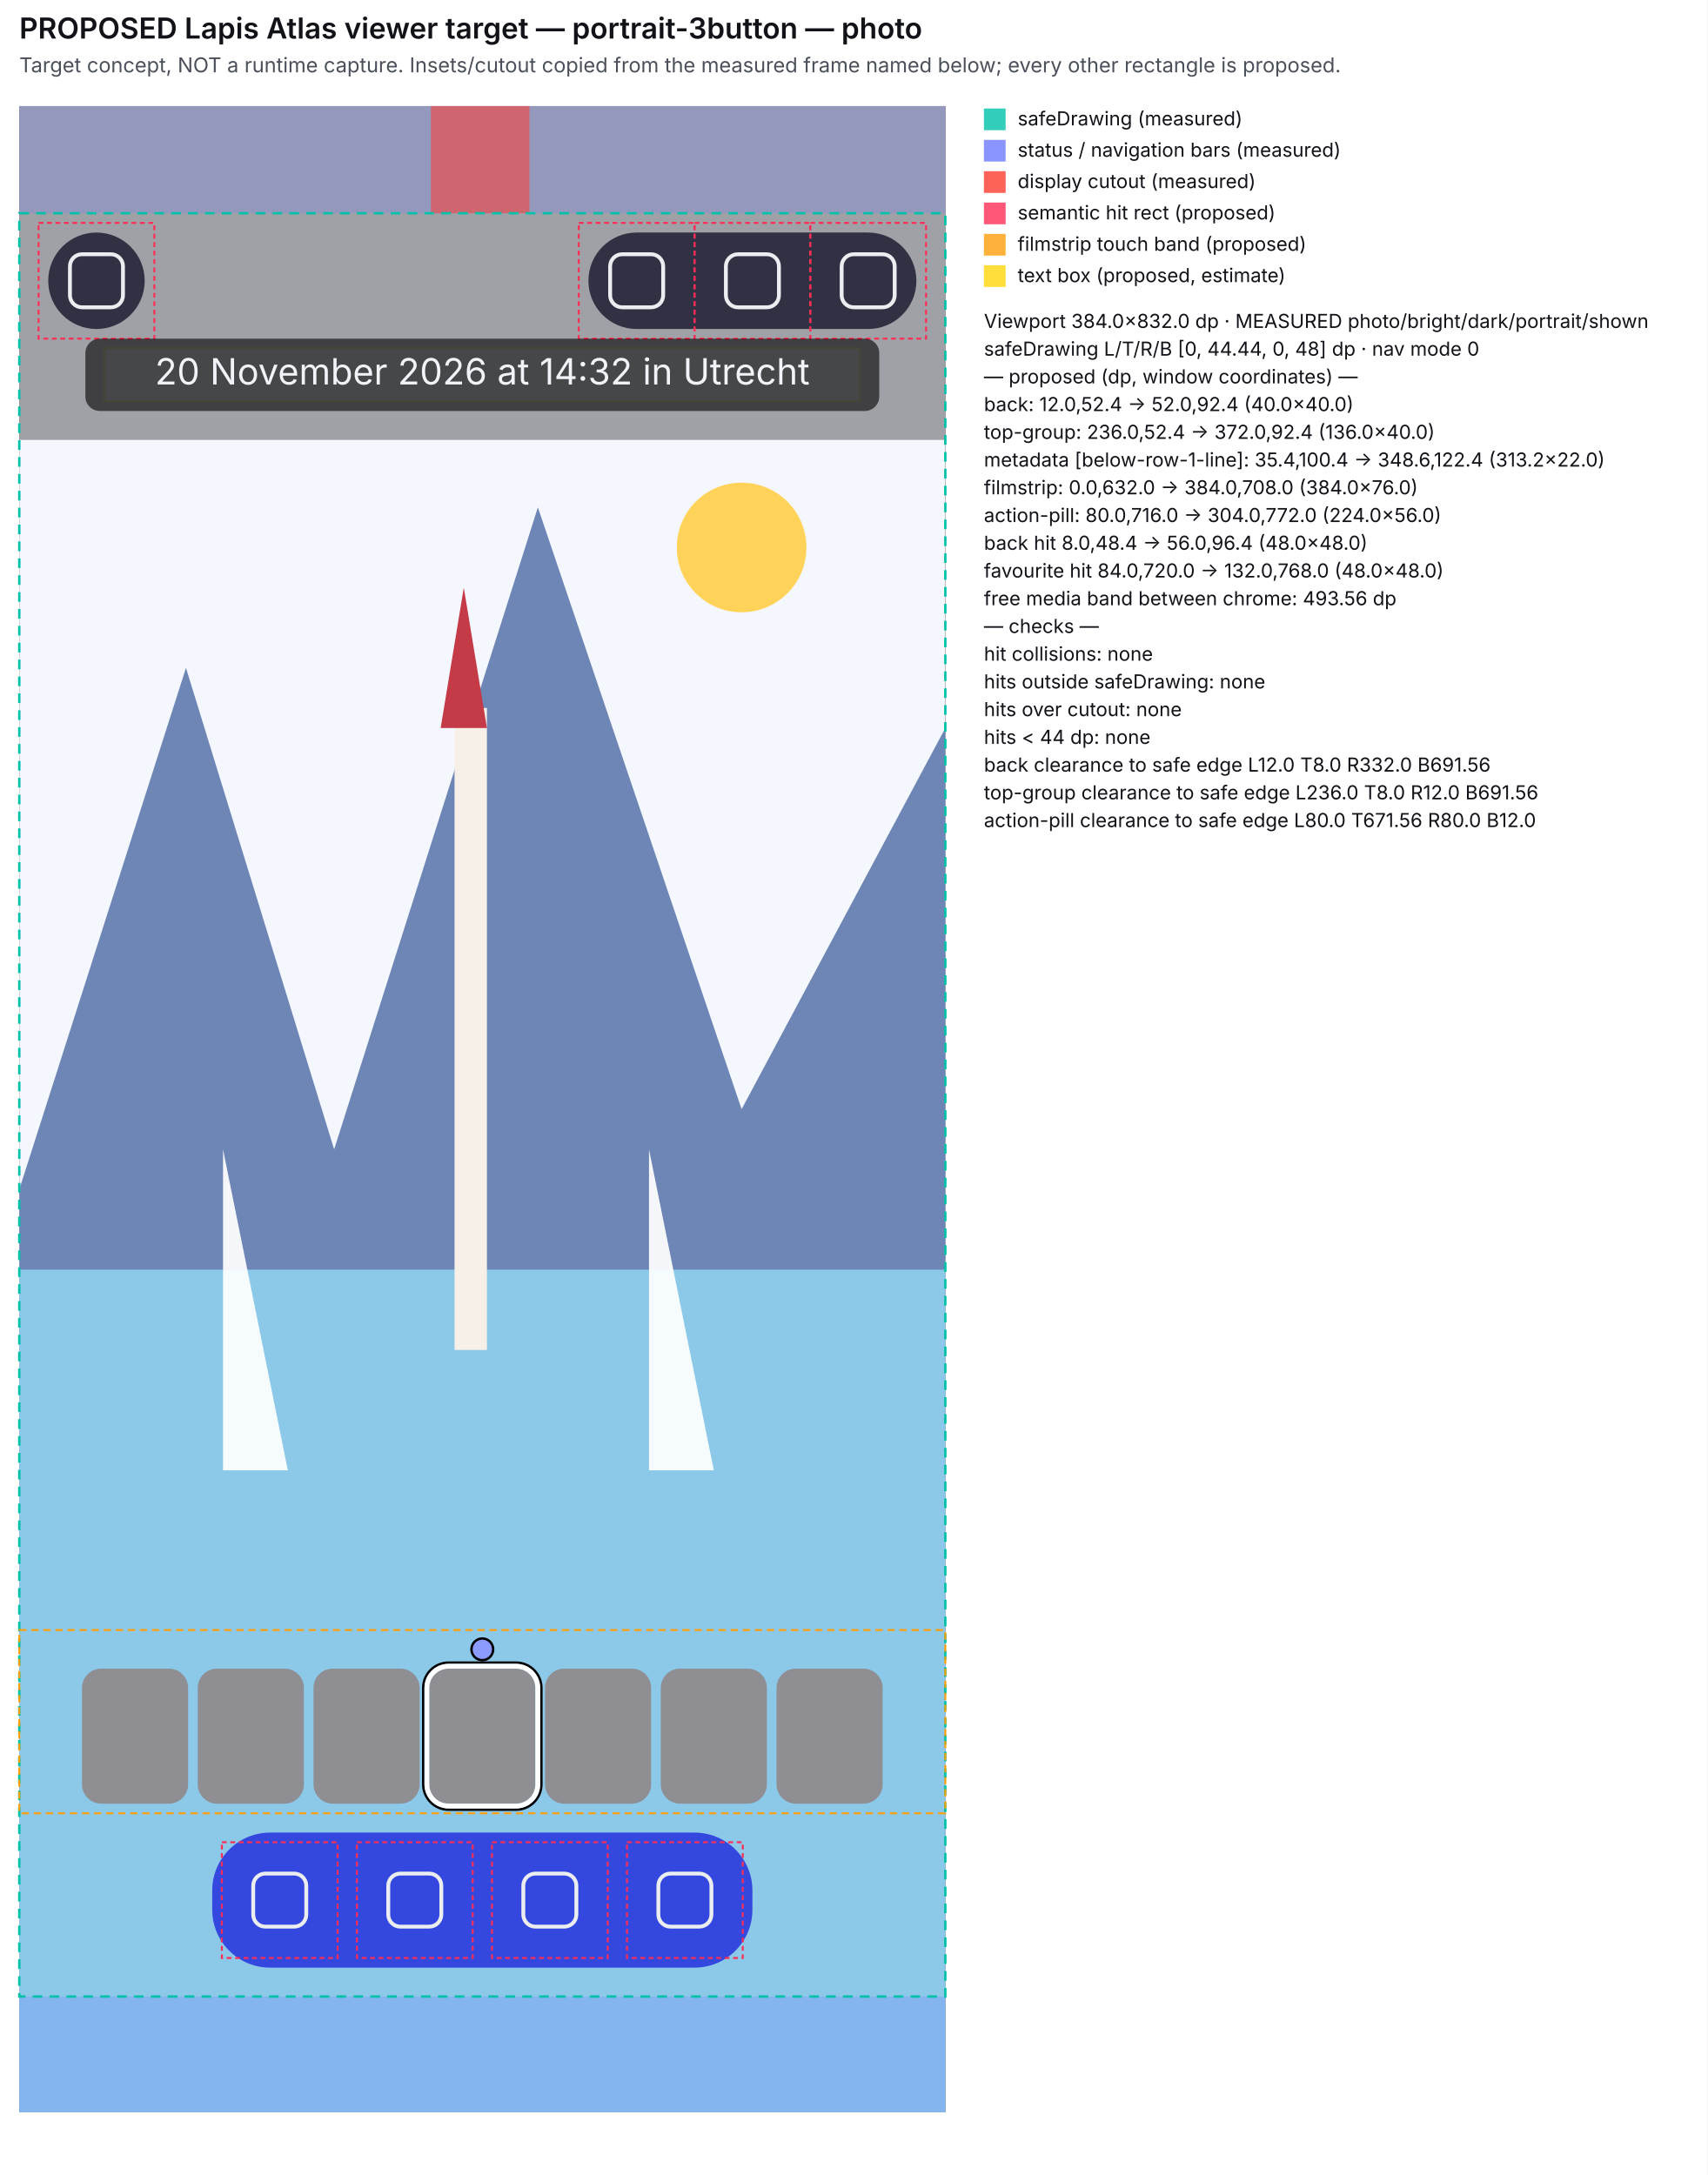
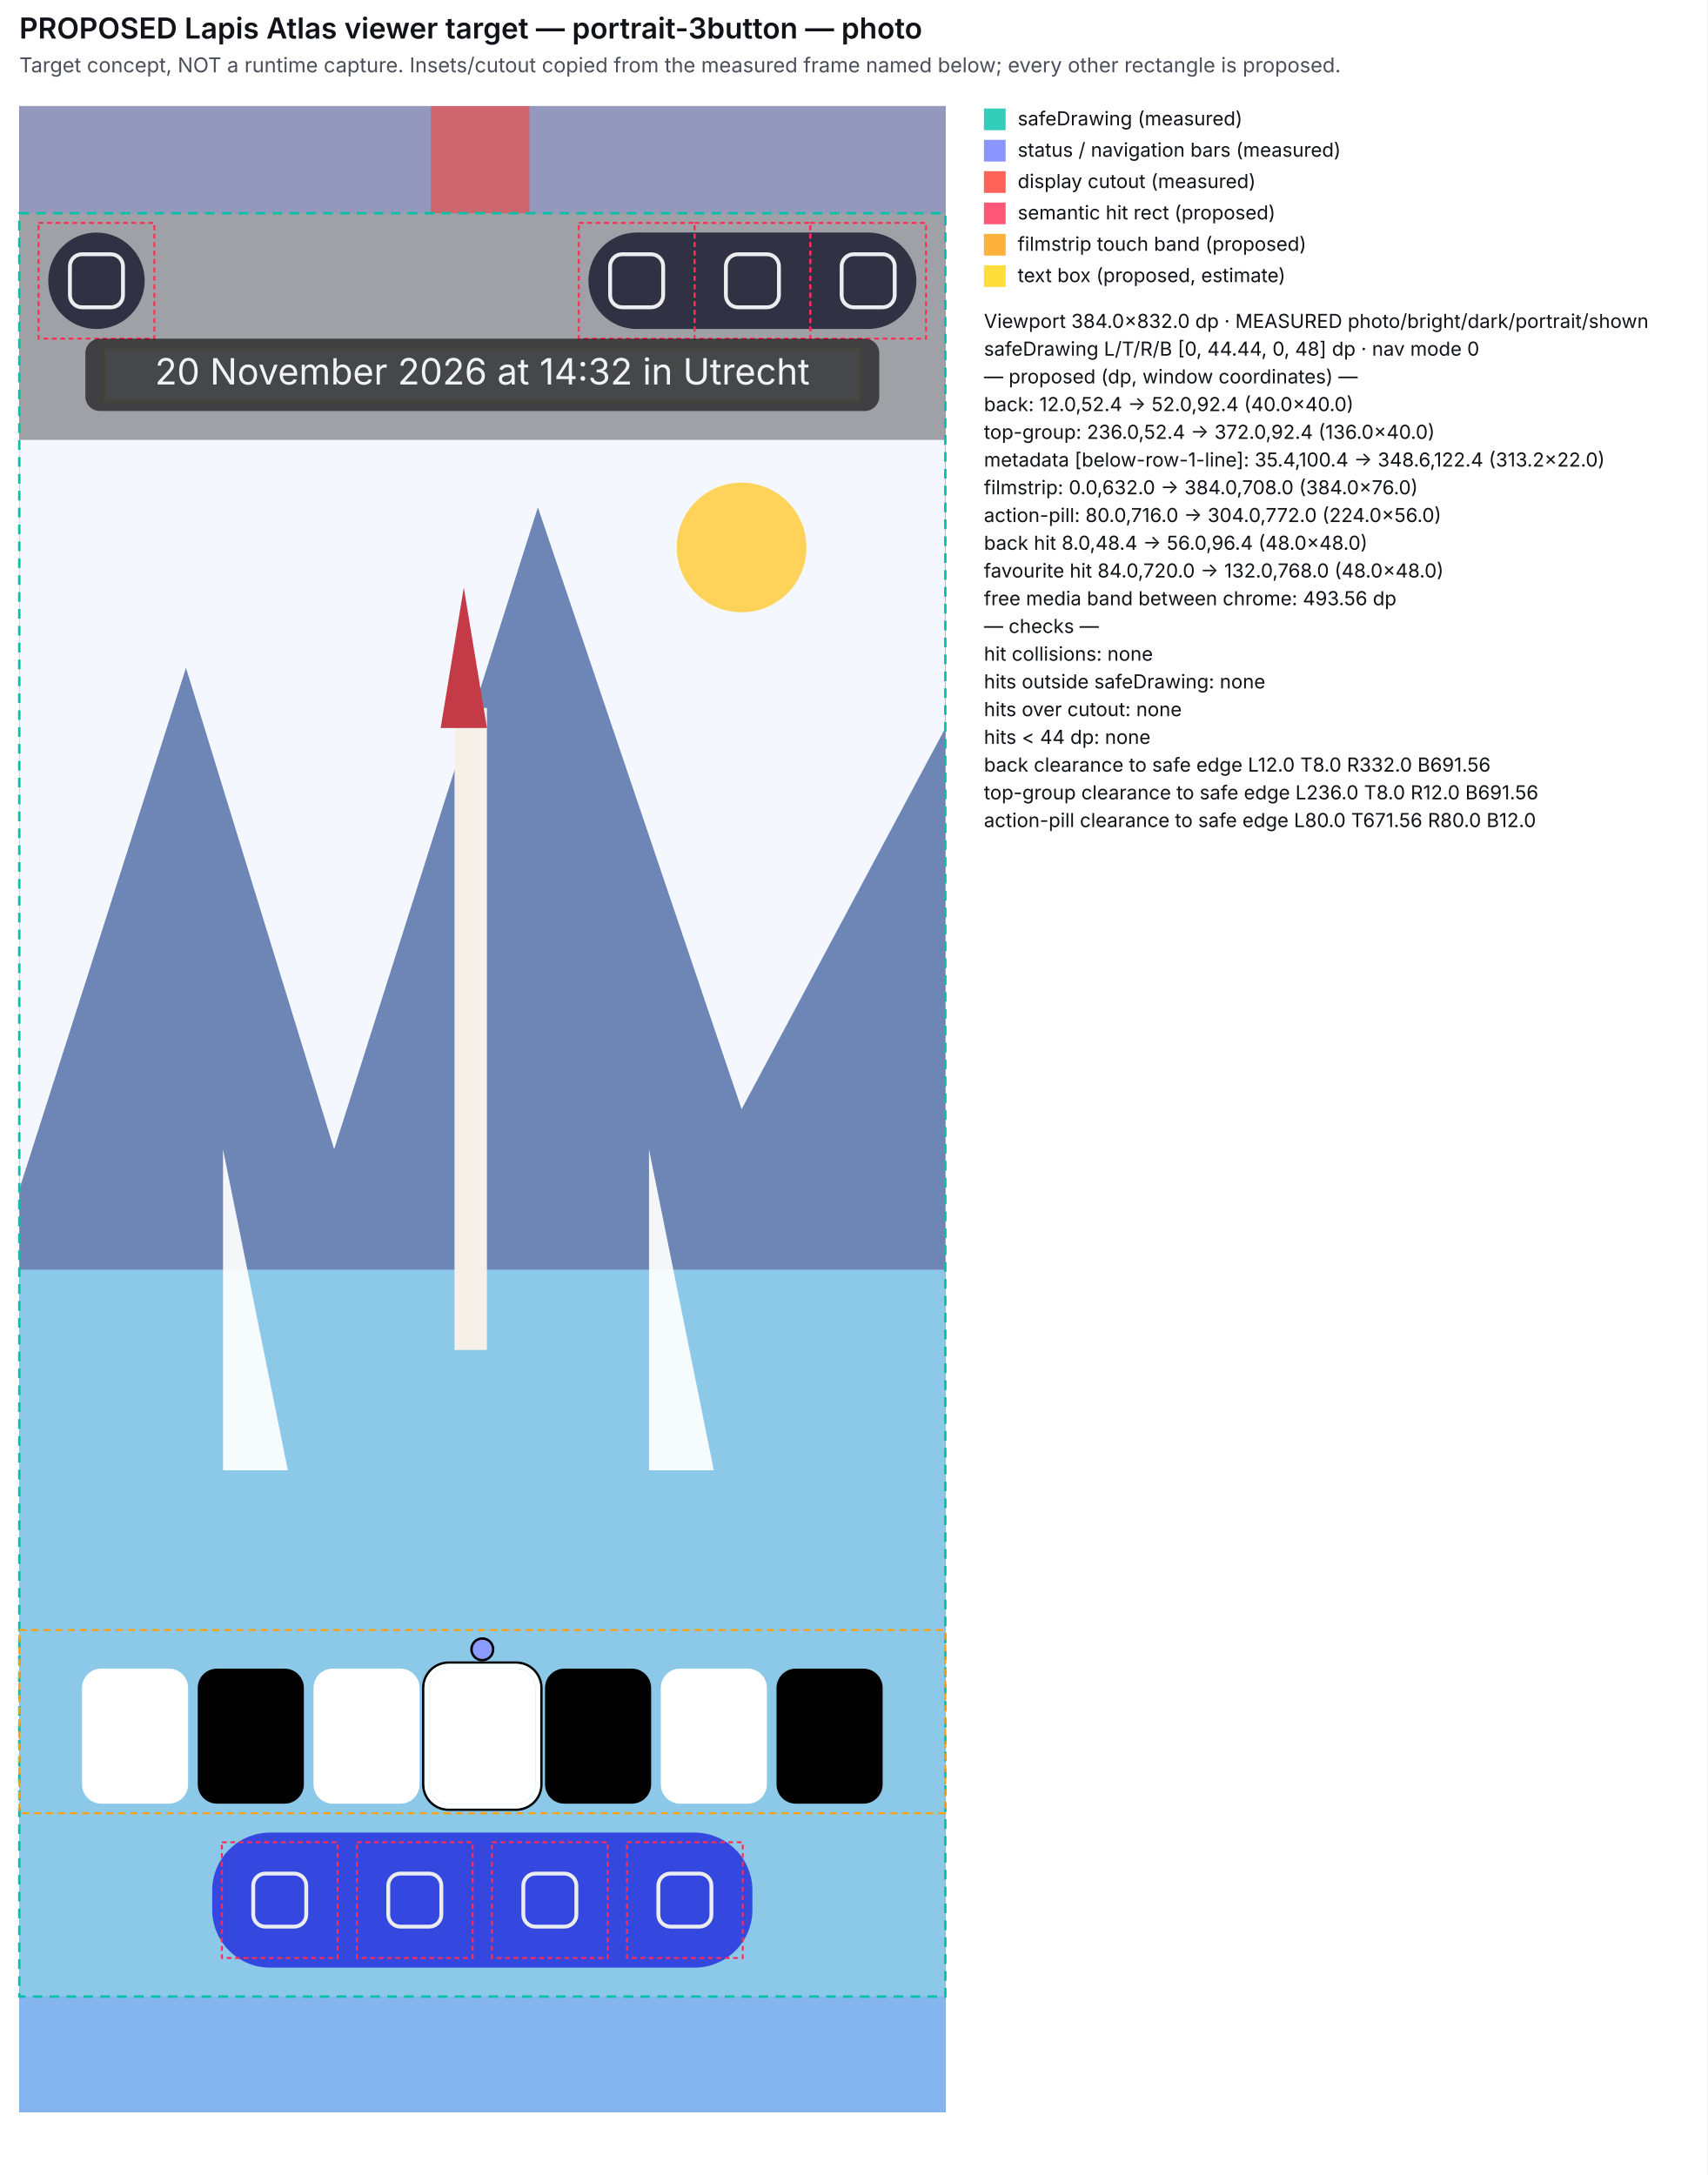
<svg xmlns="http://www.w3.org/2000/svg" viewBox="0 0 708.0 902.0" font-family="Inter, Arial, sans-serif" font-size="8">
  <rect width="708.0" height="902.0" fill="#FFFFFF" />
  <text x="8" y="16" font-size="12" font-weight="600" fill="#111318">PROPOSED Lapis Atlas viewer target — portrait-3button — photo</text>
  <text x="8" y="30" font-size="8.5" fill="#4A4F59">Target concept, NOT a runtime capture. Insets/cutout copied from the measured frame named below; every other rectangle is proposed.</text>
  <g transform="translate(8,44)">
    <rect width="384.0" height="832.0" fill="#000000" />
    <rect width="384.0" height="832.0" fill="#F5F7FF" />
    <path d="M0 449.28 L69.12 232.96 L130.56 432.64 L215.04 166.4 L299.52 416.0 L384.0 257.92 V832.0 H0 Z" fill="#6D86B5" />
    <rect y="482.56" width="384.0" height="349.44" fill="#8CC8E8" />
    <circle cx="299.52" cy="183.04" r="26.88" fill="#FFD35A" />
    <rect x="180.48" y="249.6" width="13.44" height="266.24" fill="#F6F0E8" />
    <path d="M174.72 257.92 L193.92 257.92 L184.32 199.68 Z" fill="#C43A47" />
    <path d="M84.48 565.76 l0 -133.12 l26.88 133.12 Z" fill="#FFF" opacity=".92" />
    <path d="M261.12 565.76 l0 -133.12 l26.88 133.12 Z" fill="#FFF" opacity=".92" />
    <rect x="0" y="0" width="384.0" height="138.44" fill="#000" opacity="0.35" />
    <rect x="0" y="0" width="384.0" height="44.44" fill="#6E7BFF" opacity="0.25" />
    <rect x="0" y="784.0" width="384.0" height="48" fill="#6E7BFF" opacity="0.25" />
    <rect x="170.67" y="0.0" width="40.89" height="44.44" fill="#FF3B30" opacity="0.55" />
    <rect x="0" y="44.44" width="384.0" height="739.56" fill="none" stroke="#00C2A8" stroke-width="1" stroke-dasharray="4 3" />
    <rect x="12.0" y="52.44" width="40.0" height="40.0" rx="20.0" fill="#14152A" opacity="0.8" />
    <rect x="21.0" y="61.44" width="22.0" height="22.0" rx="5" fill="none" stroke="#ECEDF0" stroke-width="1.6" />
    <rect x="8.0" y="48.44" width="48.0" height="48.0" fill="none" stroke="#FF2D55" stroke-width="0.8" stroke-dasharray="2 1.5" />
    <rect x="236.0" y="52.44" width="136.0" height="40.0" rx="20.0" fill="#14152A" opacity="0.8" />
    <rect x="245.0" y="61.44" width="22.0" height="22.0" rx="5" fill="none" stroke="#ECEDF0" stroke-width="1.6" />
    <rect x="232.0" y="48.44" width="48.0" height="48.0" fill="none" stroke="#FF2D55" stroke-width="0.8" stroke-dasharray="2 1.5" />
    <rect x="293.0" y="61.44" width="22.0" height="22.0" rx="5" fill="none" stroke="#ECEDF0" stroke-width="1.6" />
    <rect x="280.0" y="48.44" width="48.0" height="48.0" fill="none" stroke="#FF2D55" stroke-width="0.8" stroke-dasharray="2 1.5" />
    <rect x="341.0" y="61.44" width="22.0" height="22.0" rx="5" fill="none" stroke="#ECEDF0" stroke-width="1.6" />
    <rect x="328.0" y="48.44" width="48.0" height="48.0" fill="none" stroke="#FF2D55" stroke-width="0.8" stroke-dasharray="2 1.5" />
    <rect x="35.4" y="100.44" width="313.2" height="22.0" fill="#FFFFFF" opacity="0.18" stroke="#FFD60A" stroke-width="0.8" />
    <rect x="27.4" y="96.44" width="329.2" height="30.0" rx="6" fill="#000" opacity="0.6" />
    <text x="192.0" y="115.44" text-anchor="middle" fill="#F2F3F8" font-size="15.0">20 November 2026 at 14:32 in Utrecht</text>
    <rect x="0.0" y="632.0" width="384.0" height="76.0" fill="none" stroke="#FF9F0A" stroke-width="0.8" stroke-dasharray="3 2" />
-     <rect x="170.0" y="648.0" width="44.0" height="56.0" rx="8.0" fill="#8E8E93" />
+     <rect x="170.0" y="648.0" width="44.0" height="56.0" rx="8.0" fill="#FFFFFF" />
    <rect x="167.5" y="645.5" width="49.0" height="61.0" rx="10.5" fill="none" stroke="#000" stroke-width="1.0" />
    <rect x="169.0" y="647.0" width="46.0" height="58.0" rx="9.0" fill="none" stroke="#FFF" stroke-width="2.0" />
    <circle cx="192.0" cy="640.0" r="5.0" fill="#000" />
    <circle cx="192.0" cy="640.0" r="4.0" fill="#8C9BFF" />
-     <rect x="218.0" y="648.0" width="44.0" height="56.0" rx="8.0" fill="#8E8E93" />
-     <rect x="266.0" y="648.0" width="44.0" height="56.0" rx="8.0" fill="#8E8E93" />
-     <rect x="314.0" y="648.0" width="44.0" height="56.0" rx="8.0" fill="#8E8E93" />
-     <rect x="122.0" y="648.0" width="44.0" height="56.0" rx="8.0" fill="#8E8E93" />
-     <rect x="74.0" y="648.0" width="44.0" height="56.0" rx="8.0" fill="#8E8E93" />
-     <rect x="26.0" y="648.0" width="44.0" height="56.0" rx="8.0" fill="#8E8E93" />
+     <rect x="218.0" y="648.0" width="44.0" height="56.0" rx="8.0" fill="#000000" />
+     <rect x="266.0" y="648.0" width="44.0" height="56.0" rx="8.0" fill="#FFFFFF" />
+     <rect x="314.0" y="648.0" width="44.0" height="56.0" rx="8.0" fill="#000000" />
+     <rect x="122.0" y="648.0" width="44.0" height="56.0" rx="8.0" fill="#FFFFFF" />
+     <rect x="74.0" y="648.0" width="44.0" height="56.0" rx="8.0" fill="#000000" />
+     <rect x="26.0" y="648.0" width="44.0" height="56.0" rx="8.0" fill="#FFFFFF" />
    <rect x="80.0" y="716.0" width="224.0" height="56.0" rx="24.0" fill="#3448E0" />
    <rect x="97.0" y="733.0" width="22.0" height="22.0" rx="5" fill="none" stroke="#ECEDF0" stroke-width="1.6" />
    <rect x="84.0" y="720.0" width="48.0" height="48.0" fill="none" stroke="#FF2D55" stroke-width="0.8" stroke-dasharray="2 1.5" />
    <rect x="153.0" y="733.0" width="22.0" height="22.0" rx="5" fill="none" stroke="#ECEDF0" stroke-width="1.6" />
    <rect x="140.0" y="720.0" width="48.0" height="48.0" fill="none" stroke="#FF2D55" stroke-width="0.8" stroke-dasharray="2 1.5" />
    <rect x="209.0" y="733.0" width="22.0" height="22.0" rx="5" fill="none" stroke="#ECEDF0" stroke-width="1.6" />
    <rect x="196.0" y="720.0" width="48.0" height="48.0" fill="none" stroke="#FF2D55" stroke-width="0.8" stroke-dasharray="2 1.5" />
    <rect x="265.0" y="733.0" width="22.0" height="22.0" rx="5" fill="none" stroke="#ECEDF0" stroke-width="1.6" />
    <rect x="252.0" y="720.0" width="48.0" height="48.0" fill="none" stroke="#FF2D55" stroke-width="0.8" stroke-dasharray="2 1.5" />
  </g>
  <defs>
    <pattern id="hatch" width="6" height="6" patternUnits="userSpaceOnUse" patternTransform="rotate(45)">
      <line x1="0" y1="0" x2="0" y2="6" stroke="#FF9F0A" stroke-width="2" />
    </pattern>
  </defs>
  <g font-size="8" fill="#111318">
    <rect x="408.0" y="45" width="9" height="9" fill="#00C2A8" opacity="0.8" />
    <text x="422.0" y="52">safeDrawing (measured)</text>
    <rect x="408.0" y="58" width="9" height="9" fill="#6E7BFF" opacity="0.8" />
    <text x="422.0" y="65">status / navigation bars (measured)</text>
    <rect x="408.0" y="71" width="9" height="9" fill="#FF3B30" opacity="0.8" />
    <text x="422.0" y="78">display cutout (measured)</text>
    <rect x="408.0" y="84" width="9" height="9" fill="#FF2D55" opacity="0.8" />
    <text x="422.0" y="91">semantic hit rect (proposed)</text>
    <rect x="408.0" y="97" width="9" height="9" fill="#FF9F0A" opacity="0.8" />
    <text x="422.0" y="104">filmstrip touch band (proposed)</text>
    <rect x="408.0" y="110" width="9" height="9" fill="#FFD60A" opacity="0.8" />
    <text x="422.0" y="117">text box (proposed, estimate)</text>
    <text x="408.0" y="136">Viewport 384.0×832.0 dp · MEASURED photo/bright/dark/portrait/shown</text>
    <text x="408.0" y="147.5">safeDrawing L/T/R/B [0, 44.44, 0, 48] dp · nav mode 0</text>
    <text x="408.0" y="159.0">— proposed (dp, window coordinates) —</text>
    <text x="408.0" y="170.5">back: 12.0,52.4 → 52.0,92.4 (40.0×40.0)</text>
    <text x="408.0" y="182.0">top-group: 236.0,52.4 → 372.0,92.4 (136.0×40.0)</text>
    <text x="408.0" y="193.5">metadata [below-row-1-line]: 35.4,100.4 → 348.6,122.4 (313.2×22.0)</text>
    <text x="408.0" y="205.0">filmstrip: 0.0,632.0 → 384.0,708.0 (384.0×76.0)</text>
    <text x="408.0" y="216.5">action-pill: 80.0,716.0 → 304.0,772.0 (224.0×56.0)</text>
    <text x="408.0" y="228.0">back hit 8.0,48.4 → 56.0,96.4 (48.0×48.0)</text>
    <text x="408.0" y="239.5">favourite hit 84.0,720.0 → 132.0,768.0 (48.0×48.0)</text>
    <text x="408.0" y="251.0">free media band between chrome: 493.56 dp</text>
    <text x="408.0" y="262.5">— checks —</text>
    <text x="408.0" y="274.0">hit collisions: none</text>
    <text x="408.0" y="285.5">hits outside safeDrawing: none</text>
    <text x="408.0" y="297.0">hits over cutout: none</text>
    <text x="408.0" y="308.5">hits &lt; 44 dp: none</text>
    <text x="408.0" y="320.0">back clearance to safe edge L12.0 T8.0 R332.0 B691.56</text>
    <text x="408.0" y="331.5">top-group clearance to safe edge L236.0 T8.0 R12.0 B691.56</text>
    <text x="408.0" y="343.0">action-pill clearance to safe edge L80.0 T671.56 R80.0 B12.0</text>
  </g>
</svg>
